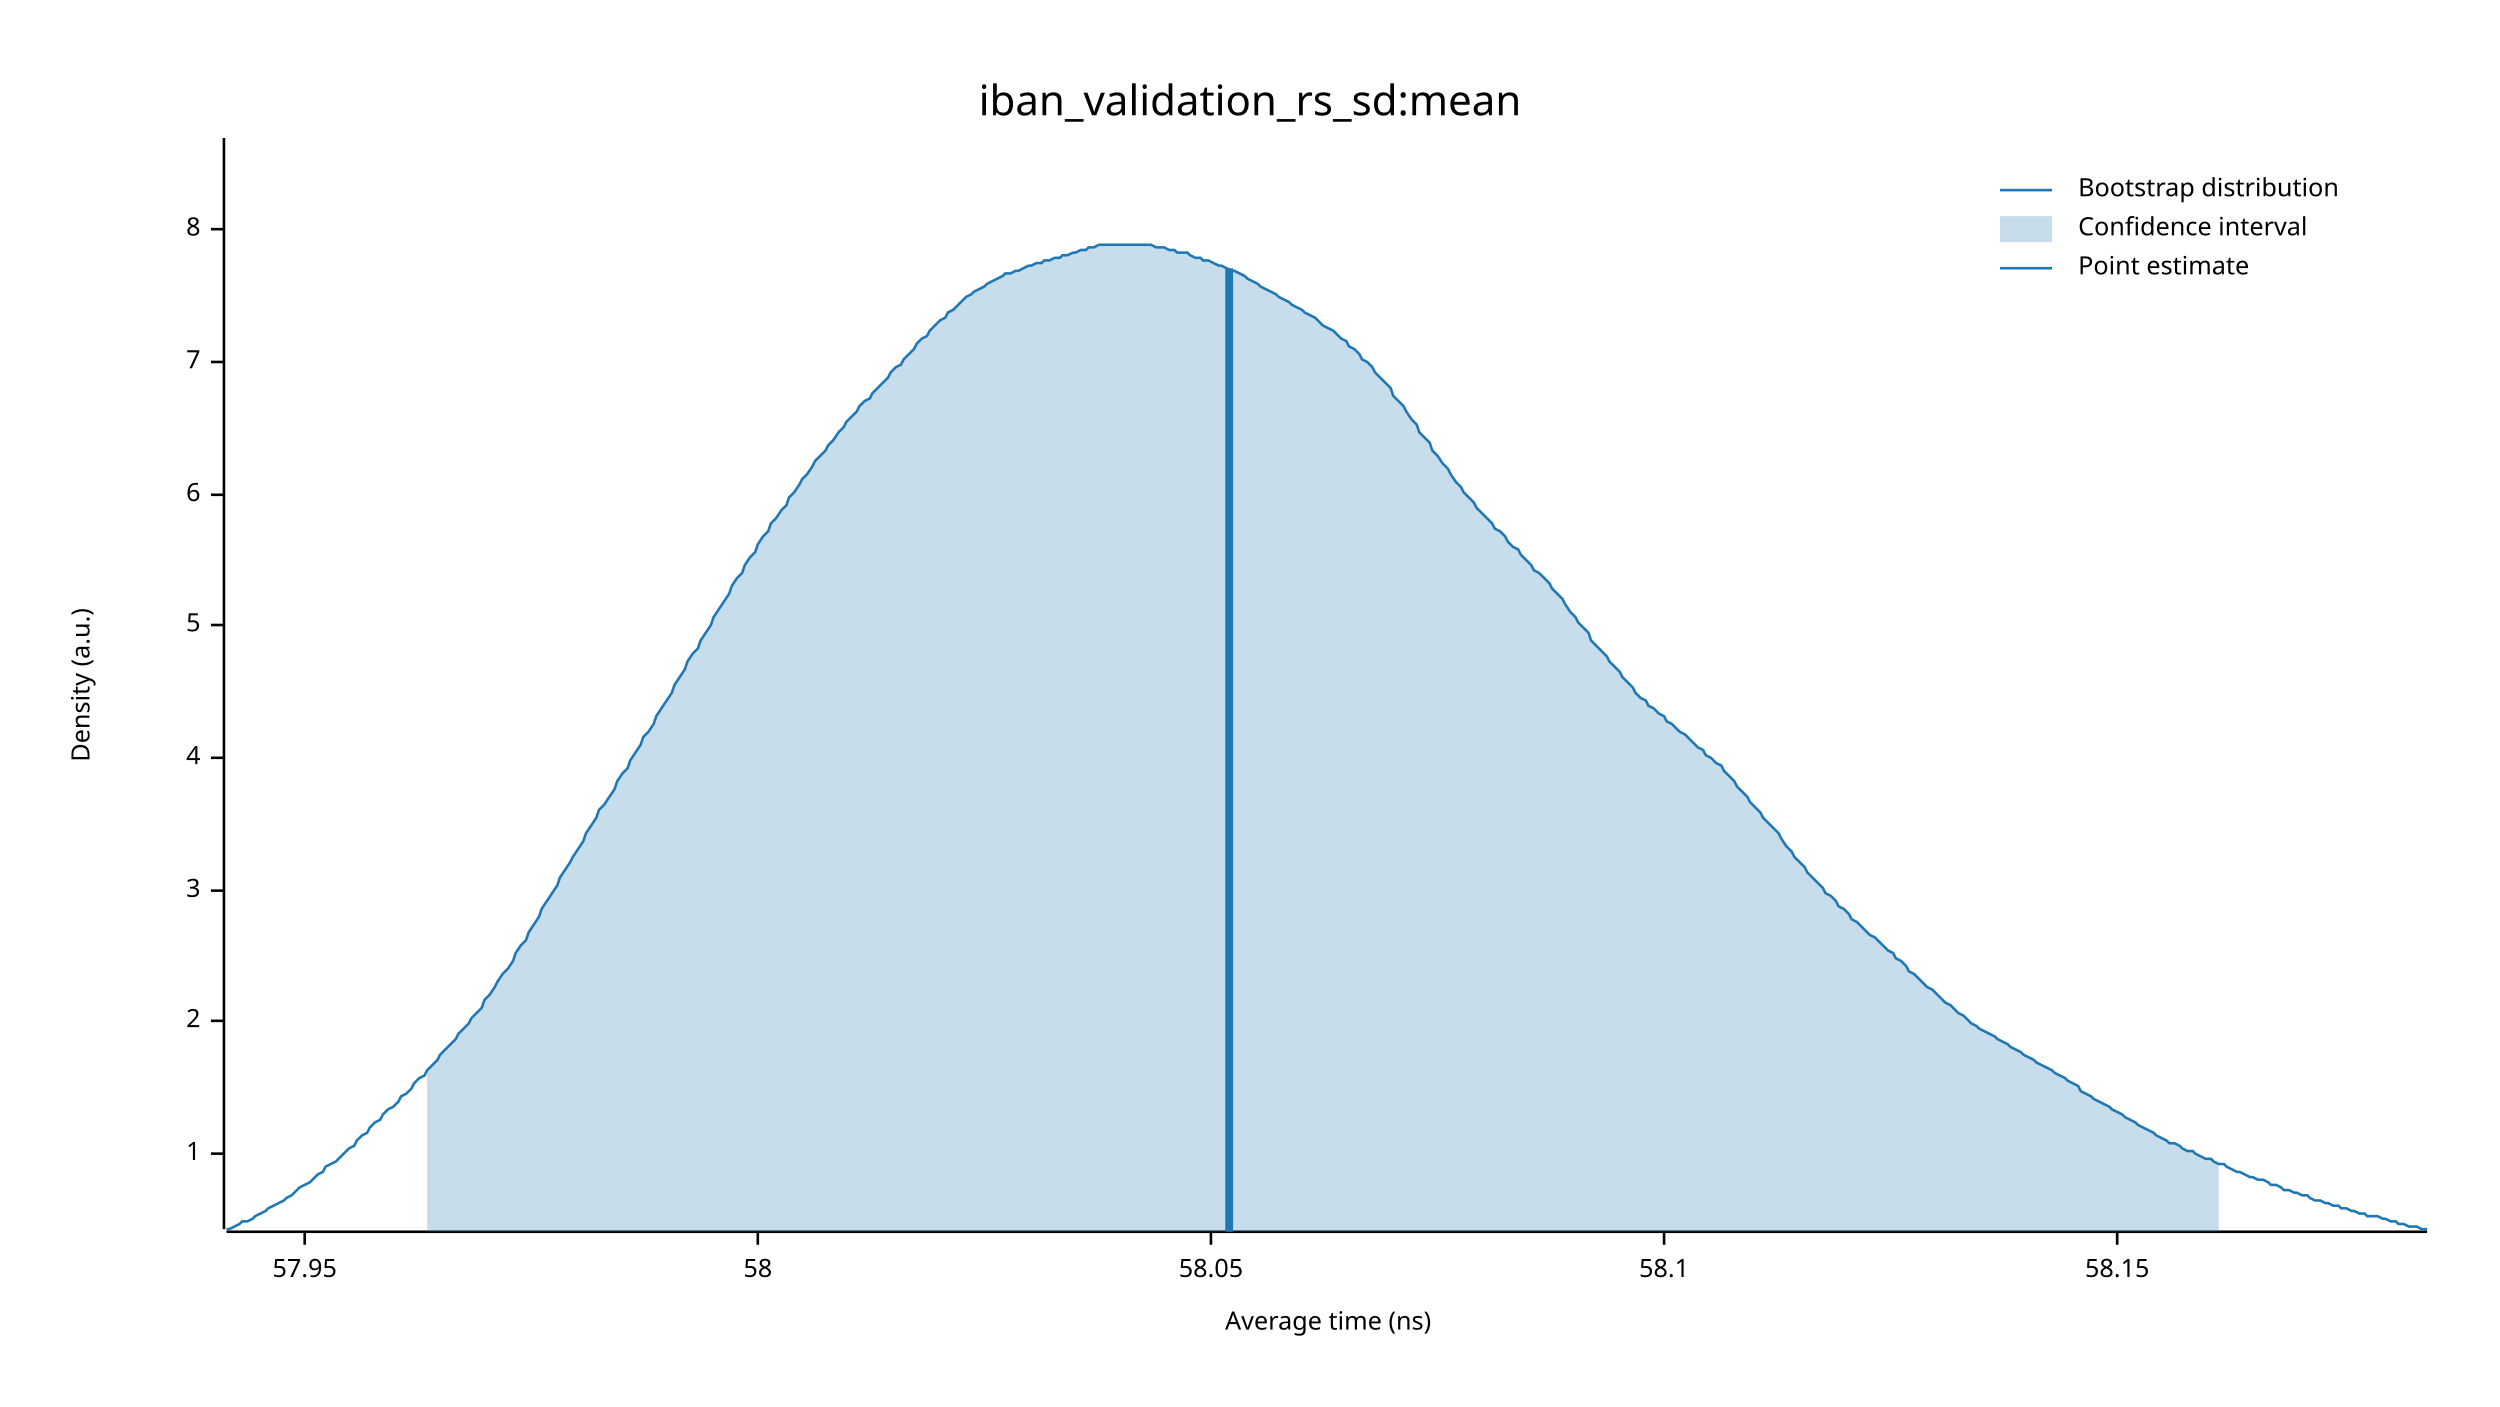
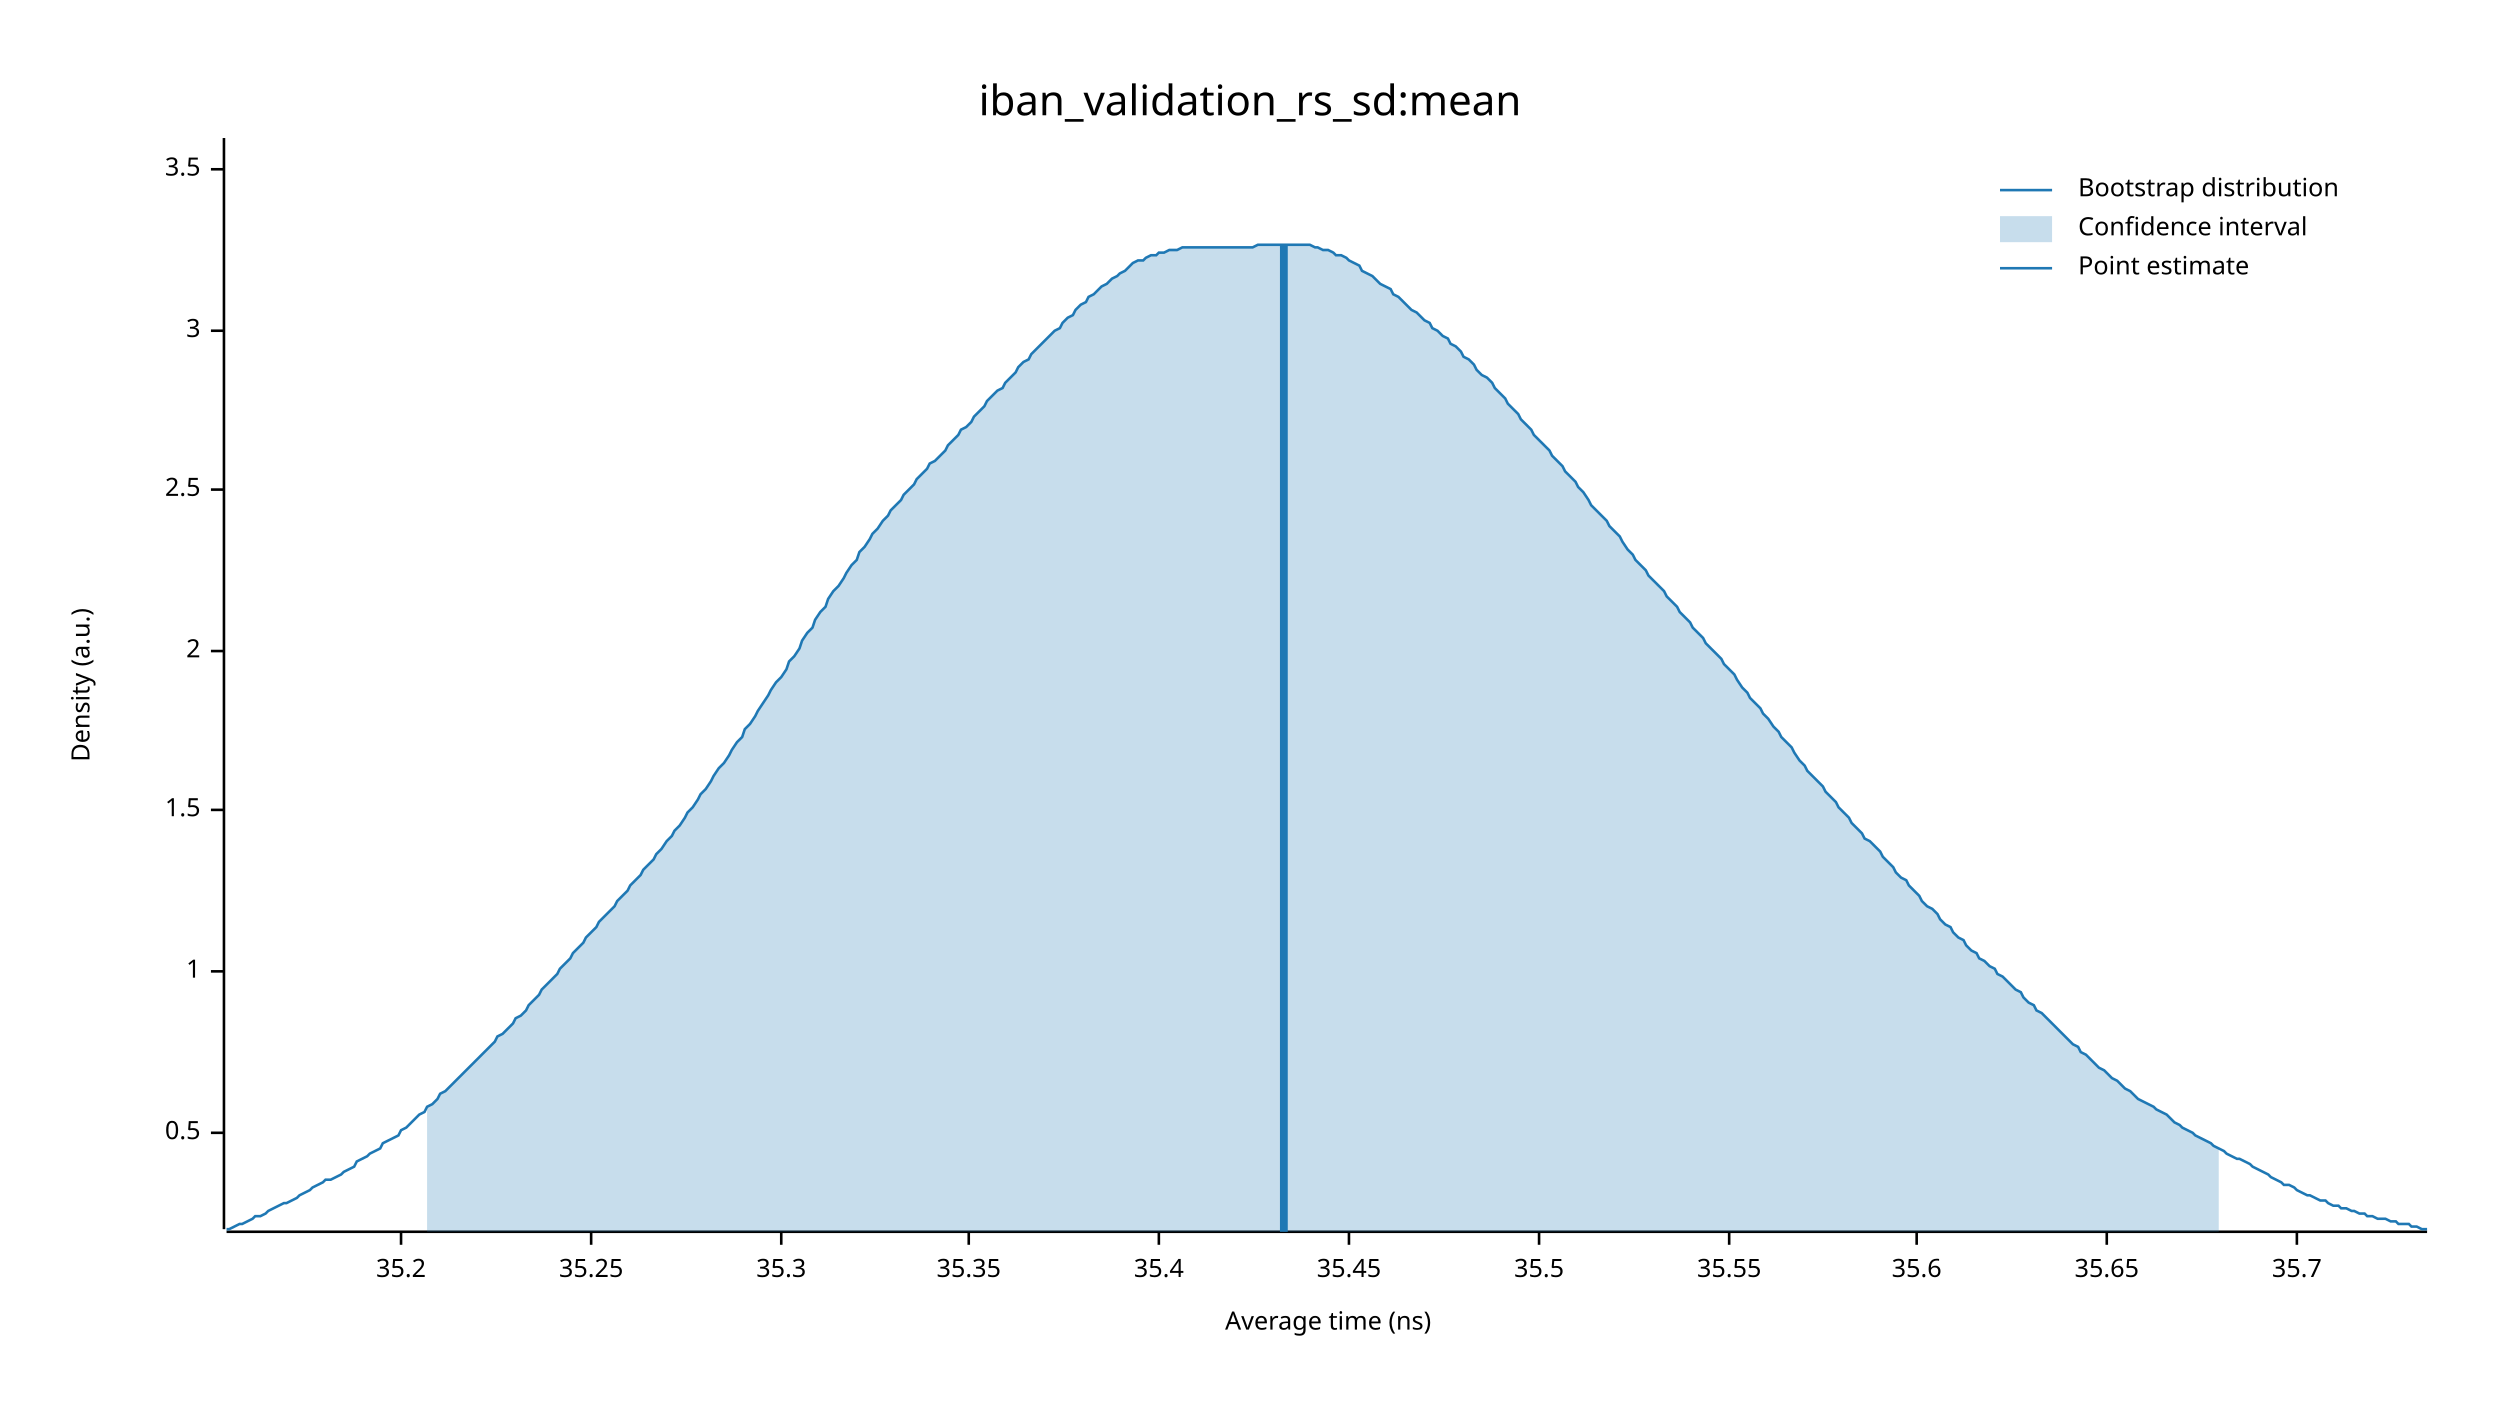
<svg xmlns="http://www.w3.org/2000/svg" width="960" height="540" viewBox="0 0 960 540">
  <text x="480" y="32" dy="0.76em" text-anchor="middle" font-family="sans-serif" font-size="16.129" opacity="1" fill="#000000">
iban_validation_rs_sd:mean
</text>
  <text x="27" y="263" dy="0.76em" text-anchor="middle" font-family="sans-serif" font-size="9.677" opacity="1" fill="#000000" transform="rotate(270, 27, 263)">
Density (a.u.)
</text>
  <text x="510" y="513" dy="-0.5ex" text-anchor="middle" font-family="sans-serif" font-size="9.677" opacity="1" fill="#000000">
Average time (ns)
</text>
  <polyline fill="none" opacity="1" stroke="#000000" stroke-width="1" points="86,53 86,472 " />
-   <text x="77" y="443" dy="0.5ex" text-anchor="end" font-family="sans-serif" font-size="9.677" opacity="1" fill="#000000">
+   <text x="77" y="435" dy="0.5ex" text-anchor="end" font-family="sans-serif" font-size="9.677" opacity="1" fill="#000000">
+ 0.5
+ </text>
+   <polyline fill="none" opacity="1" stroke="#000000" stroke-width="1" points="81,435 86,435 " />
+   <text x="77" y="373" dy="0.5ex" text-anchor="end" font-family="sans-serif" font-size="9.677" opacity="1" fill="#000000">
1
</text>
-   <polyline fill="none" opacity="1" stroke="#000000" stroke-width="1" points="81,443 86,443 " />
-   <text x="77" y="392" dy="0.5ex" text-anchor="end" font-family="sans-serif" font-size="9.677" opacity="1" fill="#000000">
+   <polyline fill="none" opacity="1" stroke="#000000" stroke-width="1" points="81,373 86,373 " />
+   <text x="77" y="311" dy="0.5ex" text-anchor="end" font-family="sans-serif" font-size="9.677" opacity="1" fill="#000000">
+ 1.5
+ </text>
+   <polyline fill="none" opacity="1" stroke="#000000" stroke-width="1" points="81,311 86,311 " />
+   <text x="77" y="250" dy="0.5ex" text-anchor="end" font-family="sans-serif" font-size="9.677" opacity="1" fill="#000000">
2
</text>
-   <polyline fill="none" opacity="1" stroke="#000000" stroke-width="1" points="81,392 86,392 " />
-   <text x="77" y="342" dy="0.5ex" text-anchor="end" font-family="sans-serif" font-size="9.677" opacity="1" fill="#000000">
+   <polyline fill="none" opacity="1" stroke="#000000" stroke-width="1" points="81,250 86,250 " />
+   <text x="77" y="188" dy="0.5ex" text-anchor="end" font-family="sans-serif" font-size="9.677" opacity="1" fill="#000000">
+ 2.5
+ </text>
+   <polyline fill="none" opacity="1" stroke="#000000" stroke-width="1" points="81,188 86,188 " />
+   <text x="77" y="127" dy="0.5ex" text-anchor="end" font-family="sans-serif" font-size="9.677" opacity="1" fill="#000000">
3
</text>
-   <polyline fill="none" opacity="1" stroke="#000000" stroke-width="1" points="81,342 86,342 " />
-   <text x="77" y="291" dy="0.5ex" text-anchor="end" font-family="sans-serif" font-size="9.677" opacity="1" fill="#000000">
- 4
+   <polyline fill="none" opacity="1" stroke="#000000" stroke-width="1" points="81,127 86,127 " />
+   <text x="77" y="65" dy="0.5ex" text-anchor="end" font-family="sans-serif" font-size="9.677" opacity="1" fill="#000000">
+ 3.5
</text>
-   <polyline fill="none" opacity="1" stroke="#000000" stroke-width="1" points="81,291 86,291 " />
-   <text x="77" y="240" dy="0.5ex" text-anchor="end" font-family="sans-serif" font-size="9.677" opacity="1" fill="#000000">
- 5
+   <polyline fill="none" opacity="1" stroke="#000000" stroke-width="1" points="81,65 86,65 " />
+   <polyline fill="none" opacity="1" stroke="#000000" stroke-width="1" points="87,473 932,473 " />
+   <text x="154" y="483" dy="0.76em" text-anchor="middle" font-family="sans-serif" font-size="9.677" opacity="1" fill="#000000">
+ 35.2
</text>
-   <polyline fill="none" opacity="1" stroke="#000000" stroke-width="1" points="81,240 86,240 " />
-   <text x="77" y="190" dy="0.5ex" text-anchor="end" font-family="sans-serif" font-size="9.677" opacity="1" fill="#000000">
- 6
+   <polyline fill="none" opacity="1" stroke="#000000" stroke-width="1" points="154,473 154,478 " />
+   <text x="227" y="483" dy="0.76em" text-anchor="middle" font-family="sans-serif" font-size="9.677" opacity="1" fill="#000000">
+ 35.25
</text>
-   <polyline fill="none" opacity="1" stroke="#000000" stroke-width="1" points="81,190 86,190 " />
-   <text x="77" y="139" dy="0.5ex" text-anchor="end" font-family="sans-serif" font-size="9.677" opacity="1" fill="#000000">
- 7
+   <polyline fill="none" opacity="1" stroke="#000000" stroke-width="1" points="227,473 227,478 " />
+   <text x="300" y="483" dy="0.76em" text-anchor="middle" font-family="sans-serif" font-size="9.677" opacity="1" fill="#000000">
+ 35.3
</text>
-   <polyline fill="none" opacity="1" stroke="#000000" stroke-width="1" points="81,139 86,139 " />
-   <text x="77" y="88" dy="0.5ex" text-anchor="end" font-family="sans-serif" font-size="9.677" opacity="1" fill="#000000">
- 8
+   <polyline fill="none" opacity="1" stroke="#000000" stroke-width="1" points="300,473 300,478 " />
+   <text x="372" y="483" dy="0.76em" text-anchor="middle" font-family="sans-serif" font-size="9.677" opacity="1" fill="#000000">
+ 35.35
</text>
-   <polyline fill="none" opacity="1" stroke="#000000" stroke-width="1" points="81,88 86,88 " />
-   <polyline fill="none" opacity="1" stroke="#000000" stroke-width="1" points="87,473 932,473 " />
-   <text x="117" y="483" dy="0.76em" text-anchor="middle" font-family="sans-serif" font-size="9.677" opacity="1" fill="#000000">
- 57.95
+   <polyline fill="none" opacity="1" stroke="#000000" stroke-width="1" points="372,473 372,478 " />
+   <text x="445" y="483" dy="0.76em" text-anchor="middle" font-family="sans-serif" font-size="9.677" opacity="1" fill="#000000">
+ 35.4
</text>
-   <polyline fill="none" opacity="1" stroke="#000000" stroke-width="1" points="117,473 117,478 " />
-   <text x="291" y="483" dy="0.76em" text-anchor="middle" font-family="sans-serif" font-size="9.677" opacity="1" fill="#000000">
- 58
+   <polyline fill="none" opacity="1" stroke="#000000" stroke-width="1" points="445,473 445,478 " />
+   <text x="518" y="483" dy="0.76em" text-anchor="middle" font-family="sans-serif" font-size="9.677" opacity="1" fill="#000000">
+ 35.45
</text>
-   <polyline fill="none" opacity="1" stroke="#000000" stroke-width="1" points="291,473 291,478 " />
-   <text x="465" y="483" dy="0.76em" text-anchor="middle" font-family="sans-serif" font-size="9.677" opacity="1" fill="#000000">
- 58.05
+   <polyline fill="none" opacity="1" stroke="#000000" stroke-width="1" points="518,473 518,478 " />
+   <text x="591" y="483" dy="0.76em" text-anchor="middle" font-family="sans-serif" font-size="9.677" opacity="1" fill="#000000">
+ 35.5
</text>
-   <polyline fill="none" opacity="1" stroke="#000000" stroke-width="1" points="465,473 465,478 " />
-   <text x="639" y="483" dy="0.76em" text-anchor="middle" font-family="sans-serif" font-size="9.677" opacity="1" fill="#000000">
- 58.1
+   <polyline fill="none" opacity="1" stroke="#000000" stroke-width="1" points="591,473 591,478 " />
+   <text x="664" y="483" dy="0.76em" text-anchor="middle" font-family="sans-serif" font-size="9.677" opacity="1" fill="#000000">
+ 35.55
</text>
-   <polyline fill="none" opacity="1" stroke="#000000" stroke-width="1" points="639,473 639,478 " />
-   <text x="813" y="483" dy="0.76em" text-anchor="middle" font-family="sans-serif" font-size="9.677" opacity="1" fill="#000000">
- 58.15
+   <polyline fill="none" opacity="1" stroke="#000000" stroke-width="1" points="664,473 664,478 " />
+   <text x="736" y="483" dy="0.76em" text-anchor="middle" font-family="sans-serif" font-size="9.677" opacity="1" fill="#000000">
+ 35.6
</text>
-   <polyline fill="none" opacity="1" stroke="#000000" stroke-width="1" points="813,473 813,478 " />
-   <polyline fill="none" opacity="1" stroke="#1F78B4" stroke-width="1" points="87,472 88,472 90,471 92,470 93,469 95,469 97,468 98,467 100,466 102,465 103,464 105,463 107,462 109,461 110,460 112,459 114,457 115,456 117,455 119,454 120,453 122,451 124,450 125,448 127,447 129,446 131,444 132,443 134,441 136,440 137,438 139,436 141,435 142,433 144,431 146,430 147,428 149,426 151,425 153,423 154,421 156,420 158,418 159,416 161,414 163,413 164,411 166,409 168,407 169,405 171,403 173,401 175,399 176,397 178,395 180,393 181,391 183,389 185,387 186,384 188,382 190,379 191,377 193,374 195,372 197,369 198,366 200,363 202,361 203,358 205,355 207,352 208,349 210,346 212,343 214,340 215,337 217,334 219,331 220,329 222,326 224,323 225,320 227,317 229,314 230,311 232,309 234,306 236,303 237,300 239,297 241,295 242,292 244,289 246,286 247,283 249,281 251,278 252,275 254,272 256,269 258,266 259,263 261,260 263,257 264,254 266,251 268,249 269,246 271,243 273,240 274,237 276,234 278,231 280,228 281,225 283,222 285,220 286,217 288,214 290,212 291,209 293,206 295,204 296,201 298,199 300,196 302,194 303,191 305,189 307,186 308,184 310,182 312,179 313,177 315,175 317,173 318,171 320,169 322,166 324,164 325,162 327,160 329,158 330,156 332,154 334,153 335,151 337,149 339,147 341,145 342,143 344,141 346,140 347,138 349,136 351,134 352,132 354,130 356,129 357,127 359,125 361,123 363,122 364,120 366,119 368,117 369,116 371,114 373,113 374,112 376,111 378,110 379,109 381,108 383,107 385,106 386,105 388,105 390,104 391,104 393,103 395,102 396,102 398,101 400,101 401,100 403,100 405,99 407,99 408,98 410,98 412,97 413,97 415,96 417,96 418,95 420,95 422,94 423,94 425,94 427,94 429,94 430,94 432,94 434,94 435,94 437,94 439,94 440,94 442,94 444,95 445,95 447,95 449,96 451,96 452,97 454,97 456,97 457,98 459,99 461,99 462,100 464,100 466,101 468,102 469,102 471,103 473,104 474,104 476,105 478,106 479,107 481,108 483,109 484,110 486,111 488,112 490,113 491,114 493,115 495,116 496,117 498,118 500,119 501,120 503,121 505,122 506,123 508,125 510,126 512,127 513,128 515,130 517,131 518,133 520,134 522,136 523,138 525,139 527,141 528,143 530,145 532,147 534,149 535,152 537,154 539,156 540,158 542,161 544,163 545,166 547,168 549,170 550,173 552,175 554,178 556,180 557,182 559,185 561,187 562,189 564,191 566,193 567,195 569,197 571,199 573,201 574,203 576,204 578,206 579,208 581,210 583,211 584,213 586,215 588,217 589,219 591,220 593,222 595,224 596,226 598,228 600,230 601,232 603,235 605,237 606,239 608,241 610,243 611,246 613,248 615,250 617,252 618,254 620,256 622,258 623,260 625,262 627,264 628,266 630,268 632,269 633,271 635,272 637,274 639,275 640,277 642,278 644,280 645,281 647,282 649,284 650,285 652,287 654,288 655,290 657,291 659,293 661,294 662,296 664,298 666,300 667,302 669,304 671,306 672,308 674,310 676,312 677,314 679,316 681,318 683,320 684,322 686,325 688,327 689,329 691,331 693,333 694,335 696,337 698,339 700,341 701,343 703,344 705,346 706,348 708,349 710,351 711,353 713,354 715,356 716,357 718,359 720,360 722,362 723,363 725,365 727,366 728,368 730,369 732,371 733,373 735,374 737,376 738,377 740,379 742,380 744,382 745,383 747,385 749,386 750,387 752,389 754,390 755,391 757,393 759,394 760,395 762,396 764,397 766,398 767,399 769,400 771,401 772,402 774,403 776,404 777,405 779,406 781,407 782,408 784,409 786,410 788,411 789,412 791,413 793,414 794,415 796,416 798,417 799,419 801,420 803,421 804,422 806,423 808,424 810,425 811,426 813,427 815,428 816,429 818,430 820,431 821,432 823,433 825,434 827,435 828,436 830,437 832,438 833,439 835,439 837,440 838,441 840,442 842,442 843,443 845,444 847,445 849,445 850,446 852,447 854,447 855,448 857,449 859,450 860,450 862,451 864,452 865,452 867,453 869,453 871,454 872,455 874,455 876,456 877,457 879,457 881,458 882,458 884,459 886,459 887,460 889,461 891,461 893,462 894,462 896,463 898,463 899,464 901,464 903,465 904,465 906,466 908,466 909,467 911,467 913,467 915,468 916,468 918,469 920,469 921,470 923,470 925,471 926,471 928,471 930,472 932,472 " />
-   <polygon opacity="0.25" fill="#1F78B4" points="164,411 166,409 168,407 169,405 171,403 173,401 175,399 176,397 178,395 180,393 181,391 183,389 185,387 186,384 188,382 190,379 191,377 193,374 195,372 197,369 198,366 200,363 202,361 203,358 205,355 207,352 208,349 210,346 212,343 214,340 215,337 217,334 219,331 220,329 222,326 224,323 225,320 227,317 229,314 230,311 232,309 234,306 236,303 237,300 239,297 241,295 242,292 244,289 246,286 247,283 249,281 251,278 252,275 254,272 256,269 258,266 259,263 261,260 263,257 264,254 266,251 268,249 269,246 271,243 273,240 274,237 276,234 278,231 280,228 281,225 283,222 285,220 286,217 288,214 290,212 291,209 293,206 295,204 296,201 298,199 300,196 302,194 303,191 305,189 307,186 308,184 310,182 312,179 313,177 315,175 317,173 318,171 320,169 322,166 324,164 325,162 327,160 329,158 330,156 332,154 334,153 335,151 337,149 339,147 341,145 342,143 344,141 346,140 347,138 349,136 351,134 352,132 354,130 356,129 357,127 359,125 361,123 363,122 364,120 366,119 368,117 369,116 371,114 373,113 374,112 376,111 378,110 379,109 381,108 383,107 385,106 386,105 388,105 390,104 391,104 393,103 395,102 396,102 398,101 400,101 401,100 403,100 405,99 407,99 408,98 410,98 412,97 413,97 415,96 417,96 418,95 420,95 422,94 423,94 425,94 427,94 429,94 430,94 432,94 434,94 435,94 437,94 439,94 440,94 442,94 444,95 445,95 447,95 449,96 451,96 452,97 454,97 456,97 457,98 459,99 461,99 462,100 464,100 466,101 468,102 469,102 471,103 473,104 474,104 476,105 478,106 479,107 481,108 483,109 484,110 486,111 488,112 490,113 491,114 493,115 495,116 496,117 498,118 500,119 501,120 503,121 505,122 506,123 508,125 510,126 512,127 513,128 515,130 517,131 518,133 520,134 522,136 523,138 525,139 527,141 528,143 530,145 532,147 534,149 535,152 537,154 539,156 540,158 542,161 544,163 545,166 547,168 549,170 550,173 552,175 554,178 556,180 557,182 559,185 561,187 562,189 564,191 566,193 567,195 569,197 571,199 573,201 574,203 576,204 578,206 579,208 581,210 583,211 584,213 586,215 588,217 589,219 591,220 593,222 595,224 596,226 598,228 600,230 601,232 603,235 605,237 606,239 608,241 610,243 611,246 613,248 615,250 617,252 618,254 620,256 622,258 623,260 625,262 627,264 628,266 630,268 632,269 633,271 635,272 637,274 639,275 640,277 642,278 644,280 645,281 647,282 649,284 650,285 652,287 654,288 655,290 657,291 659,293 661,294 662,296 664,298 666,300 667,302 669,304 671,306 672,308 674,310 676,312 677,314 679,316 681,318 683,320 684,322 686,325 688,327 689,329 691,331 693,333 694,335 696,337 698,339 700,341 701,343 703,344 705,346 706,348 708,349 710,351 711,353 713,354 715,356 716,357 718,359 720,360 722,362 723,363 725,365 727,366 728,368 730,369 732,371 733,373 735,374 737,376 738,377 740,379 742,380 744,382 745,383 747,385 749,386 750,387 752,389 754,390 755,391 757,393 759,394 760,395 762,396 764,397 766,398 767,399 769,400 771,401 772,402 774,403 776,404 777,405 779,406 781,407 782,408 784,409 786,410 788,411 789,412 791,413 793,414 794,415 796,416 798,417 799,419 801,420 803,421 804,422 806,423 808,424 810,425 811,426 813,427 815,428 816,429 818,430 820,431 821,432 823,433 825,434 827,435 828,436 830,437 832,438 833,439 835,439 837,440 838,441 840,442 842,442 843,443 845,444 847,445 849,445 850,446 852,447 852,473 164,473 " />
-   <polyline fill="none" opacity="1" stroke="#1F78B4" stroke-width="3" points="472,473 472,103 " />
+   <polyline fill="none" opacity="1" stroke="#000000" stroke-width="1" points="736,473 736,478 " />
+   <text x="809" y="483" dy="0.76em" text-anchor="middle" font-family="sans-serif" font-size="9.677" opacity="1" fill="#000000">
+ 35.65
+ </text>
+   <polyline fill="none" opacity="1" stroke="#000000" stroke-width="1" points="809,473 809,478 " />
+   <text x="882" y="483" dy="0.76em" text-anchor="middle" font-family="sans-serif" font-size="9.677" opacity="1" fill="#000000">
+ 35.7
+ </text>
+   <polyline fill="none" opacity="1" stroke="#000000" stroke-width="1" points="882,473 882,478 " />
+   <polyline fill="none" opacity="1" stroke="#1F78B4" stroke-width="1" points="87,472 88,472 90,471 92,470 93,470 95,469 97,468 98,467 100,467 102,466 103,465 105,464 107,463 109,462 110,462 112,461 114,460 115,459 117,458 119,457 120,456 122,455 124,454 125,453 127,453 129,452 131,451 132,450 134,449 136,448 137,446 139,445 141,444 142,443 144,442 146,441 147,439 149,438 151,437 153,436 154,434 156,433 158,431 159,430 161,428 163,427 164,425 166,424 168,422 169,420 171,419 173,417 175,415 176,414 178,412 180,410 181,409 183,407 185,405 186,404 188,402 190,400 191,398 193,397 195,395 197,393 198,391 200,390 202,388 203,386 205,384 207,382 208,380 210,378 212,376 214,374 215,372 217,370 219,368 220,366 222,364 224,362 225,360 227,358 229,356 230,354 232,352 234,350 236,348 237,346 239,344 241,342 242,340 244,338 246,336 247,334 249,332 251,330 252,328 254,326 256,323 258,321 259,319 261,317 263,314 264,312 266,310 268,307 269,305 271,303 273,300 274,298 276,295 278,293 280,290 281,288 283,285 285,283 286,280 288,278 290,275 291,273 293,270 295,267 296,265 298,262 300,260 302,257 303,254 305,252 307,249 308,246 310,243 312,241 313,238 315,235 317,233 318,230 320,227 322,225 324,222 325,220 327,217 329,215 330,212 332,210 334,207 335,205 337,203 339,200 341,198 342,196 344,194 346,192 347,190 349,188 351,186 352,184 354,182 356,180 357,178 359,177 361,175 363,173 364,171 366,169 368,167 369,165 371,164 373,162 374,160 376,158 378,156 379,154 381,152 383,150 385,149 386,147 388,145 390,143 391,141 393,139 395,138 396,136 398,134 400,132 401,131 403,129 405,127 407,126 408,124 410,122 412,121 413,119 415,117 417,116 418,114 420,113 422,111 423,110 425,109 427,107 429,106 430,105 432,104 434,102 435,101 437,100 439,100 440,99 442,98 444,98 445,97 447,97 449,96 451,96 452,96 454,95 456,95 457,95 459,95 461,95 462,95 464,95 466,95 468,95 469,95 471,95 473,95 474,95 476,95 478,95 479,95 481,95 483,94 484,94 486,94 488,94 490,94 491,94 493,94 495,94 496,94 498,94 500,94 501,94 503,94 505,95 506,95 508,96 510,96 512,97 513,98 515,98 517,99 518,100 520,101 522,102 523,104 525,105 527,106 528,107 530,109 532,110 534,111 535,113 537,114 539,116 540,117 542,119 544,120 545,121 547,123 549,124 550,126 552,127 554,129 556,130 557,132 559,133 561,135 562,137 564,138 566,140 567,142 569,144 571,145 573,147 574,149 576,151 578,153 579,155 581,157 583,159 584,161 586,163 588,165 589,167 591,169 593,171 595,173 596,175 598,177 600,179 601,181 603,183 605,185 606,187 608,189 610,192 611,194 613,196 615,198 617,200 618,202 620,204 622,206 623,208 625,211 627,213 628,215 630,217 632,219 633,221 635,223 637,225 639,227 640,229 642,231 644,233 645,235 647,237 649,239 650,241 652,243 654,245 655,247 657,249 659,251 661,253 662,255 664,257 666,259 667,261 669,264 671,266 672,268 674,270 676,272 677,274 679,276 681,279 683,281 684,283 686,285 688,287 689,289 691,292 693,294 694,296 696,298 698,300 700,302 701,304 703,306 705,308 706,310 708,312 710,314 711,316 713,318 715,320 716,322 718,323 720,325 722,327 723,329 725,331 727,333 728,335 730,337 732,338 733,340 735,342 737,344 738,346 740,348 742,349 744,351 745,353 747,355 749,356 750,358 752,360 754,361 755,363 757,365 759,366 760,368 762,369 764,371 766,372 767,374 769,375 771,377 772,378 774,380 776,381 777,383 779,385 781,386 782,388 784,389 786,391 788,393 789,394 791,396 793,398 794,399 796,401 798,402 799,404 801,405 803,407 804,408 806,410 808,411 810,413 811,414 813,415 815,417 816,418 818,419 820,421 821,422 823,423 825,424 827,425 828,426 830,427 832,428 833,429 835,431 837,432 838,433 840,434 842,435 843,436 845,437 847,438 849,439 850,440 852,441 854,442 855,443 857,444 859,445 860,445 862,446 864,447 865,448 867,449 869,450 871,451 872,452 874,453 876,454 877,455 879,455 881,456 882,457 884,458 886,459 887,459 889,460 891,461 893,461 894,462 896,463 898,463 899,464 901,464 903,465 904,465 906,466 908,466 909,467 911,467 913,468 915,468 916,468 918,469 920,469 921,470 923,470 925,470 926,471 928,471 930,472 932,472 " />
+   <polygon opacity="0.25" fill="#1F78B4" points="164,425 166,424 168,422 169,420 171,419 173,417 175,415 176,414 178,412 180,410 181,409 183,407 185,405 186,404 188,402 190,400 191,398 193,397 195,395 197,393 198,391 200,390 202,388 203,386 205,384 207,382 208,380 210,378 212,376 214,374 215,372 217,370 219,368 220,366 222,364 224,362 225,360 227,358 229,356 230,354 232,352 234,350 236,348 237,346 239,344 241,342 242,340 244,338 246,336 247,334 249,332 251,330 252,328 254,326 256,323 258,321 259,319 261,317 263,314 264,312 266,310 268,307 269,305 271,303 273,300 274,298 276,295 278,293 280,290 281,288 283,285 285,283 286,280 288,278 290,275 291,273 293,270 295,267 296,265 298,262 300,260 302,257 303,254 305,252 307,249 308,246 310,243 312,241 313,238 315,235 317,233 318,230 320,227 322,225 324,222 325,220 327,217 329,215 330,212 332,210 334,207 335,205 337,203 339,200 341,198 342,196 344,194 346,192 347,190 349,188 351,186 352,184 354,182 356,180 357,178 359,177 361,175 363,173 364,171 366,169 368,167 369,165 371,164 373,162 374,160 376,158 378,156 379,154 381,152 383,150 385,149 386,147 388,145 390,143 391,141 393,139 395,138 396,136 398,134 400,132 401,131 403,129 405,127 407,126 408,124 410,122 412,121 413,119 415,117 417,116 418,114 420,113 422,111 423,110 425,109 427,107 429,106 430,105 432,104 434,102 435,101 437,100 439,100 440,99 442,98 444,98 445,97 447,97 449,96 451,96 452,96 454,95 456,95 457,95 459,95 461,95 462,95 464,95 466,95 468,95 469,95 471,95 473,95 474,95 476,95 478,95 479,95 481,95 483,94 484,94 486,94 488,94 490,94 491,94 493,94 495,94 496,94 498,94 500,94 501,94 503,94 505,95 506,95 508,96 510,96 512,97 513,98 515,98 517,99 518,100 520,101 522,102 523,104 525,105 527,106 528,107 530,109 532,110 534,111 535,113 537,114 539,116 540,117 542,119 544,120 545,121 547,123 549,124 550,126 552,127 554,129 556,130 557,132 559,133 561,135 562,137 564,138 566,140 567,142 569,144 571,145 573,147 574,149 576,151 578,153 579,155 581,157 583,159 584,161 586,163 588,165 589,167 591,169 593,171 595,173 596,175 598,177 600,179 601,181 603,183 605,185 606,187 608,189 610,192 611,194 613,196 615,198 617,200 618,202 620,204 622,206 623,208 625,211 627,213 628,215 630,217 632,219 633,221 635,223 637,225 639,227 640,229 642,231 644,233 645,235 647,237 649,239 650,241 652,243 654,245 655,247 657,249 659,251 661,253 662,255 664,257 666,259 667,261 669,264 671,266 672,268 674,270 676,272 677,274 679,276 681,279 683,281 684,283 686,285 688,287 689,289 691,292 693,294 694,296 696,298 698,300 700,302 701,304 703,306 705,308 706,310 708,312 710,314 711,316 713,318 715,320 716,322 718,323 720,325 722,327 723,329 725,331 727,333 728,335 730,337 732,338 733,340 735,342 737,344 738,346 740,348 742,349 744,351 745,353 747,355 749,356 750,358 752,360 754,361 755,363 757,365 759,366 760,368 762,369 764,371 766,372 767,374 769,375 771,377 772,378 774,380 776,381 777,383 779,385 781,386 782,388 784,389 786,391 788,393 789,394 791,396 793,398 794,399 796,401 798,402 799,404 801,405 803,407 804,408 806,410 808,411 810,413 811,414 813,415 815,417 816,418 818,419 820,421 821,422 823,423 825,424 827,425 828,426 830,427 832,428 833,429 835,431 837,432 838,433 840,434 842,435 843,436 845,437 847,438 849,439 850,440 852,441 852,473 164,473 " />
+   <polyline fill="none" opacity="1" stroke="#1F78B4" stroke-width="3" points="493,473 493,94 " />
  <text x="798" y="68" dy="0.76em" text-anchor="start" font-family="sans-serif" font-size="9.677" opacity="1" fill="#000000">
Bootstrap distribution
</text>
  <text x="798" y="83" dy="0.76em" text-anchor="start" font-family="sans-serif" font-size="9.677" opacity="1" fill="#000000">
Confidence interval
</text>
  <text x="798" y="98" dy="0.76em" text-anchor="start" font-family="sans-serif" font-size="9.677" opacity="1" fill="#000000">
Point estimate
</text>
  <polyline fill="none" opacity="1" stroke="#1F78B4" stroke-width="1" points="768,73 788,73 " />
  <rect x="768" y="83" width="20" height="10" opacity="0.25" fill="#1F78B4" stroke="none" />
  <polyline fill="none" opacity="1" stroke="#1F78B4" stroke-width="1" points="768,103 788,103 " />
</svg>
